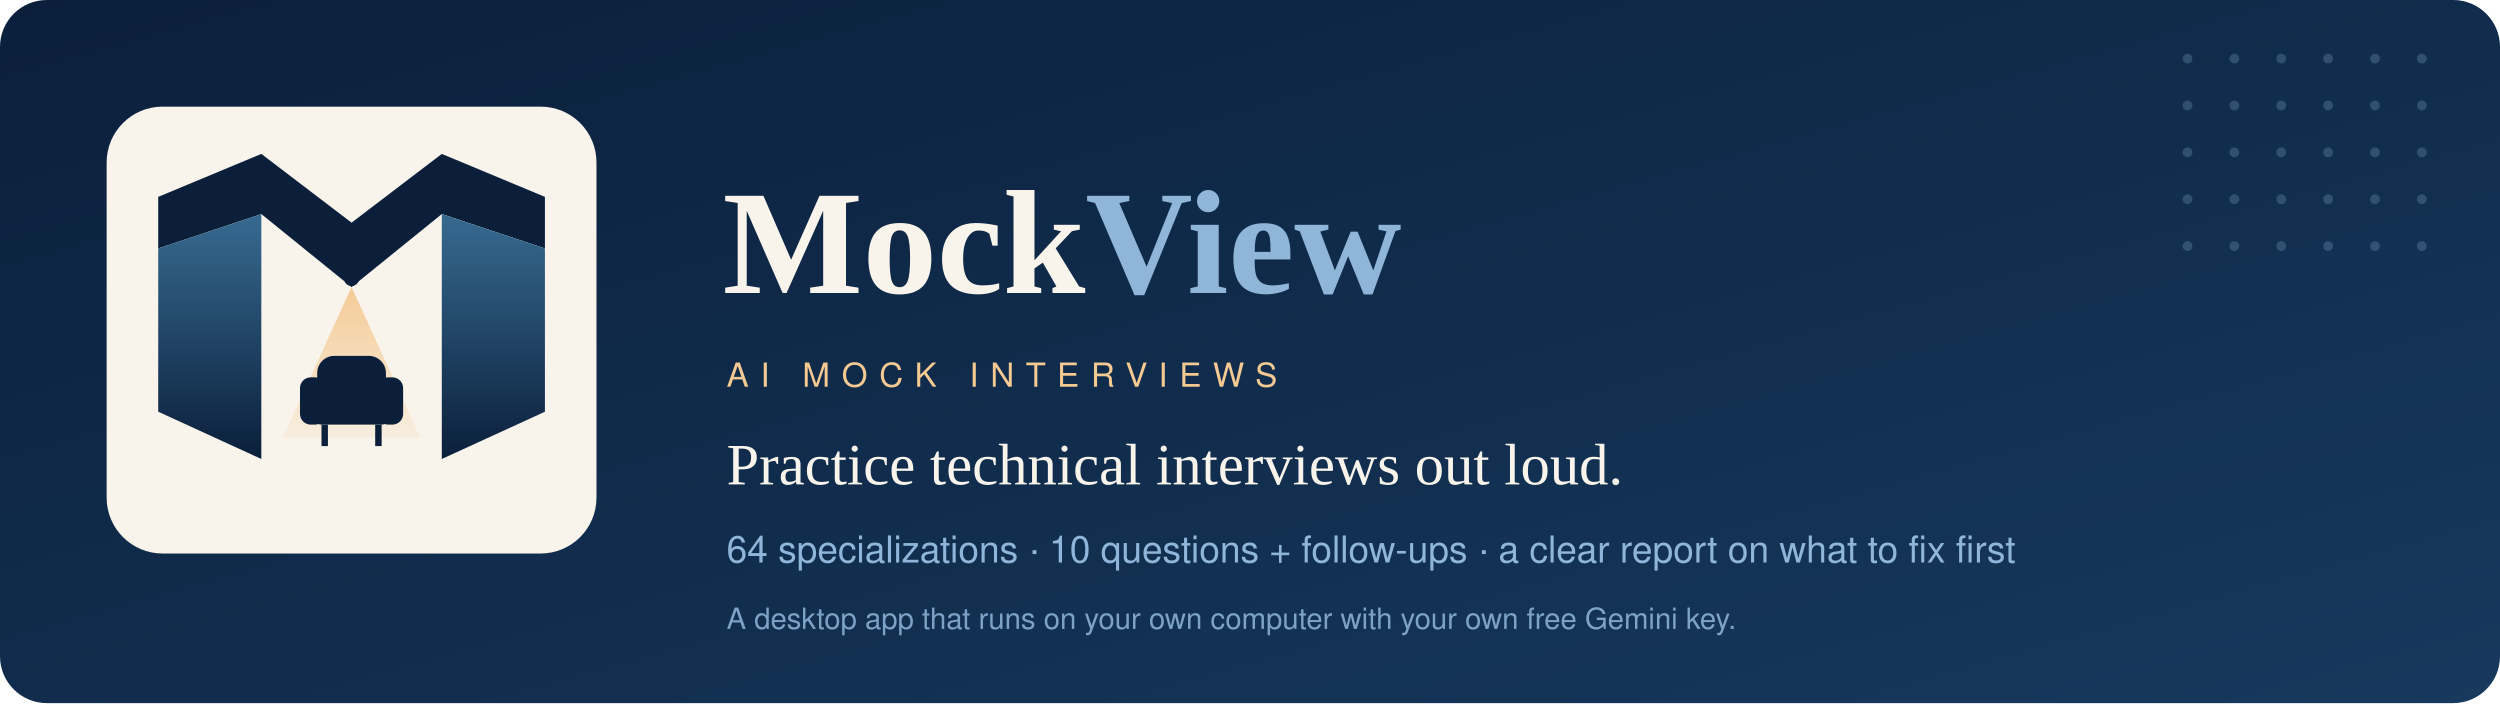
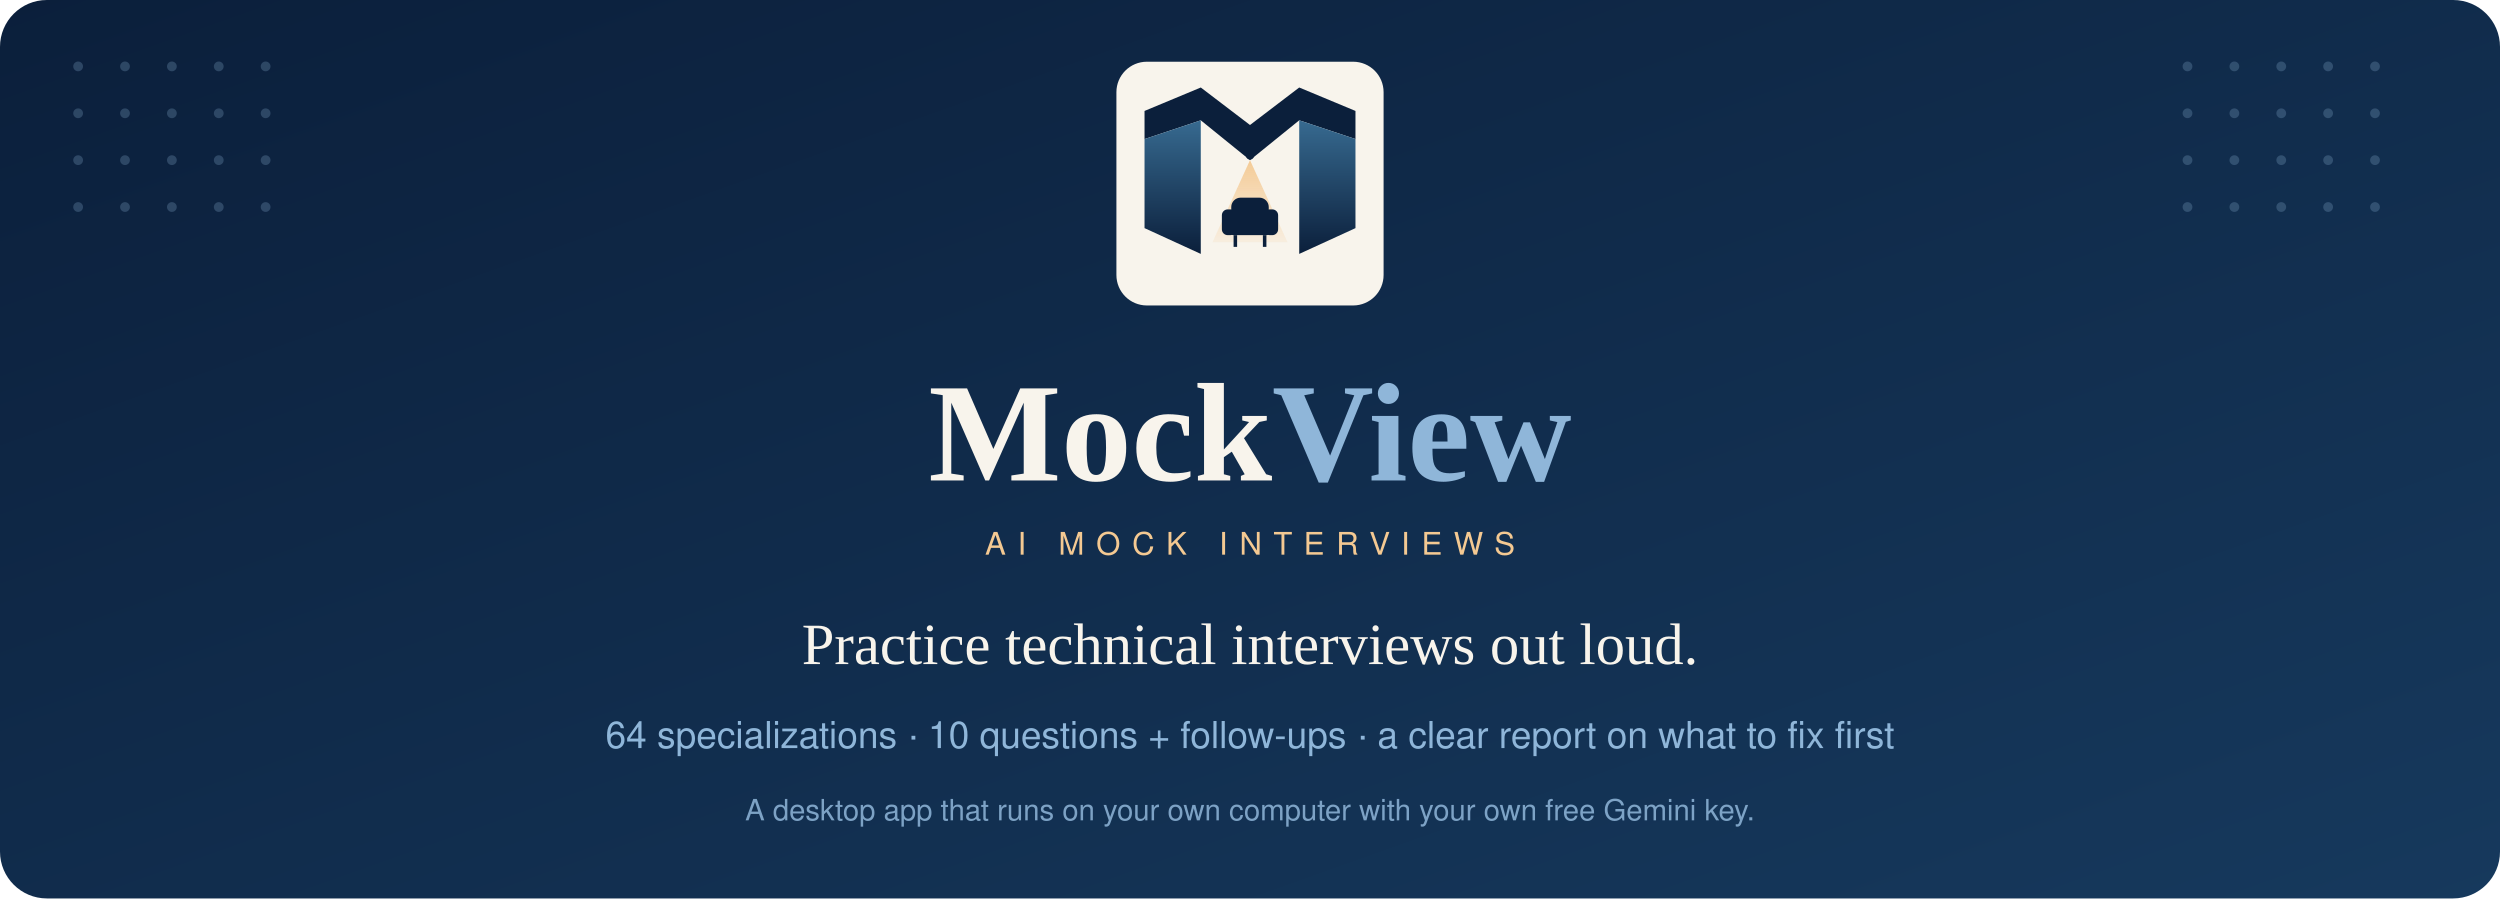
- <svg xmlns="http://www.w3.org/2000/svg" width="1280" height="360" viewBox="0 0 1280 360" role="img" aria-label="MockView. Practice technical interviews out loud with an AI interviewer.">
+ <svg xmlns="http://www.w3.org/2000/svg" width="1280" height="460" viewBox="0 0 1280 460" role="img" aria-label="MockView. Practice technical interviews out loud with an AI interviewer.">
  <defs>
    <linearGradient id="bg" x1="0" y1="0" x2="1" y2="1">
      <stop offset="0" stop-color="#0B1F3B" />
      <stop offset="1" stop-color="#16395D" />
    </linearGradient>
  </defs>
-   <rect width="1280" height="360" rx="24" fill="url(#bg)" />
+   <rect width="1280" height="460" rx="24" fill="url(#bg)" />
  <g fill="#8FB6D9" opacity=".25">
-     <circle cx="1120" cy="30" r="2.5" />
-     <circle cx="1144" cy="30" r="2.5" />
-     <circle cx="1168" cy="30" r="2.5" />
-     <circle cx="1192" cy="30" r="2.5" />
-     <circle cx="1216" cy="30" r="2.5" />
-     <circle cx="1240" cy="30" r="2.5" />
-     <circle cx="1120" cy="54" r="2.5" />
-     <circle cx="1144" cy="54" r="2.5" />
-     <circle cx="1168" cy="54" r="2.5" />
-     <circle cx="1192" cy="54" r="2.5" />
-     <circle cx="1216" cy="54" r="2.5" />
-     <circle cx="1240" cy="54" r="2.5" />
-     <circle cx="1120" cy="78" r="2.5" />
-     <circle cx="1144" cy="78" r="2.5" />
-     <circle cx="1168" cy="78" r="2.5" />
-     <circle cx="1192" cy="78" r="2.5" />
-     <circle cx="1216" cy="78" r="2.5" />
-     <circle cx="1240" cy="78" r="2.5" />
-     <circle cx="1120" cy="102" r="2.5" />
-     <circle cx="1144" cy="102" r="2.5" />
-     <circle cx="1168" cy="102" r="2.5" />
-     <circle cx="1192" cy="102" r="2.5" />
-     <circle cx="1216" cy="102" r="2.5" />
-     <circle cx="1240" cy="102" r="2.5" />
-     <circle cx="1120" cy="126" r="2.5" />
-     <circle cx="1144" cy="126" r="2.5" />
-     <circle cx="1168" cy="126" r="2.5" />
-     <circle cx="1192" cy="126" r="2.5" />
-     <circle cx="1216" cy="126" r="2.5" />
-     <circle cx="1240" cy="126" r="2.5" />
+     <circle cx="40" cy="34" r="2.5" />
+     <circle cx="64" cy="34" r="2.5" />
+     <circle cx="88" cy="34" r="2.5" />
+     <circle cx="112" cy="34" r="2.5" />
+     <circle cx="136" cy="34" r="2.5" />
+     <circle cx="40" cy="58" r="2.5" />
+     <circle cx="64" cy="58" r="2.5" />
+     <circle cx="88" cy="58" r="2.5" />
+     <circle cx="112" cy="58" r="2.5" />
+     <circle cx="136" cy="58" r="2.5" />
+     <circle cx="40" cy="82" r="2.5" />
+     <circle cx="64" cy="82" r="2.5" />
+     <circle cx="88" cy="82" r="2.5" />
+     <circle cx="112" cy="82" r="2.5" />
+     <circle cx="136" cy="82" r="2.5" />
+     <circle cx="40" cy="106" r="2.5" />
+     <circle cx="64" cy="106" r="2.5" />
+     <circle cx="88" cy="106" r="2.5" />
+     <circle cx="112" cy="106" r="2.5" />
+     <circle cx="136" cy="106" r="2.5" />
+     <circle cx="1120" cy="34" r="2.5" />
+     <circle cx="1144" cy="34" r="2.5" />
+     <circle cx="1168" cy="34" r="2.5" />
+     <circle cx="1192" cy="34" r="2.5" />
+     <circle cx="1216" cy="34" r="2.5" />
+     <circle cx="1120" cy="58" r="2.5" />
+     <circle cx="1144" cy="58" r="2.5" />
+     <circle cx="1168" cy="58" r="2.5" />
+     <circle cx="1192" cy="58" r="2.5" />
+     <circle cx="1216" cy="58" r="2.5" />
+     <circle cx="1120" cy="82" r="2.5" />
+     <circle cx="1144" cy="82" r="2.5" />
+     <circle cx="1168" cy="82" r="2.5" />
+     <circle cx="1192" cy="82" r="2.5" />
+     <circle cx="1216" cy="82" r="2.5" />
+     <circle cx="1120" cy="106" r="2.5" />
+     <circle cx="1144" cy="106" r="2.5" />
+     <circle cx="1168" cy="106" r="2.5" />
+     <circle cx="1192" cy="106" r="2.5" />
+     <circle cx="1216" cy="106" r="2.5" />
  </g>
-   <g transform="translate(70,70) scale(1.1)">
+   <g transform="translate(580,40) scale(.6)">
    <rect x="-14" y="-14" width="228" height="208" rx="26" fill="#F8F4EC" />
    <defs>
      <linearGradient id="mv-side" x1="0" y1="0" x2="0" y2="1">
        <stop offset="0" stop-color="#376A90" />
        <stop offset="1" stop-color="#0B1F3B" />
      </linearGradient>
      <linearGradient id="mv-light" x1="0" y1="0" x2="0" y2="1">
        <stop offset="0" stop-color="#F4C992" stop-opacity="0.95" />
        <stop offset="1" stop-color="#F4C992" stop-opacity="0.15" />
      </linearGradient>
    </defs>
    <path d="M10 28 L58 8 L100 40 L142 8 L190 28 L190 52 L142 36 L100 70 L58 36 L10 52 Z" fill="#0B1F3B" />
    <path d="M10 52 L58 36 L58 150 L10 128 Z" fill="url(#mv-side)" />
    <path d="M190 52 L142 36 L142 150 L190 128 Z" fill="url(#mv-side)" />
    <path d="M100 70 L132 140 L68 140 Z" fill="url(#mv-light)" />
    <circle cx="100" cy="66" r="3.5" fill="#0B1F3B" />
    <g fill="#0B1F3B">
      <rect x="84" y="102" width="32" height="26" rx="8" />
      <rect x="76" y="112" width="12" height="22" rx="5" />
      <rect x="112" y="112" width="12" height="22" rx="5" />
      <rect x="82" y="124" width="36" height="10" rx="4" />
      <rect x="86" y="134" width="3" height="10" />
      <rect x="111" y="134" width="3" height="10" />
    </g>
  </g>
-   <text x="370" y="150" font-family="Georgia, 'Times New Roman', serif" font-size="76" font-weight="700" fill="#F8F4EC">Mock<tspan fill="#8FB6D9">View</tspan>
+   <text x="640" y="246" text-anchor="middle" font-family="Georgia, 'Times New Roman', serif" font-size="72" font-weight="700" fill="#F8F4EC">Mock<tspan fill="#8FB6D9">View</tspan>
  </text>
-   <text x="372" y="198" font-family="'Segoe UI', Helvetica, Arial, sans-serif" font-size="17" letter-spacing="6" fill="#F4C992">AI MOCK INTERVIEWS</text>
-   <text x="372" y="248" font-family="Georgia, 'Times New Roman', serif" font-size="30" fill="#F8F4EC">Practice technical interviews out loud.</text>
-   <text x="372" y="288" font-family="'Segoe UI', Helvetica, Arial, sans-serif" font-size="19" fill="#8FB6D9">64 specializations · 10 questions + follow-ups · a clear report on what to fix first</text>
-   <text x="372" y="322" font-family="'Segoe UI', Helvetica, Arial, sans-serif" font-size="15" fill="#8FB6D9" opacity=".85">A desktop app that runs on your own computer with your own free Gemini key.</text>
+   <text x="640" y="284" text-anchor="middle" font-family="'Segoe UI', Helvetica, Arial, sans-serif" font-size="16" letter-spacing="6" fill="#F4C992">AI MOCK INTERVIEWS</text>
+   <text x="640" y="340" text-anchor="middle" font-family="Georgia, 'Times New Roman', serif" font-size="30" fill="#F8F4EC">Practice technical interviews out loud.</text>
+   <text x="640" y="383" text-anchor="middle" font-family="'Segoe UI', Helvetica, Arial, sans-serif" font-size="19" fill="#8FB6D9">64 specializations · 10 questions + follow-ups · a clear report on what to fix first</text>
+   <text x="640" y="420" text-anchor="middle" font-family="'Segoe UI', Helvetica, Arial, sans-serif" font-size="15" fill="#8FB6D9" opacity=".85">A desktop app that runs on your own computer with your own free Gemini key.</text>
</svg>
